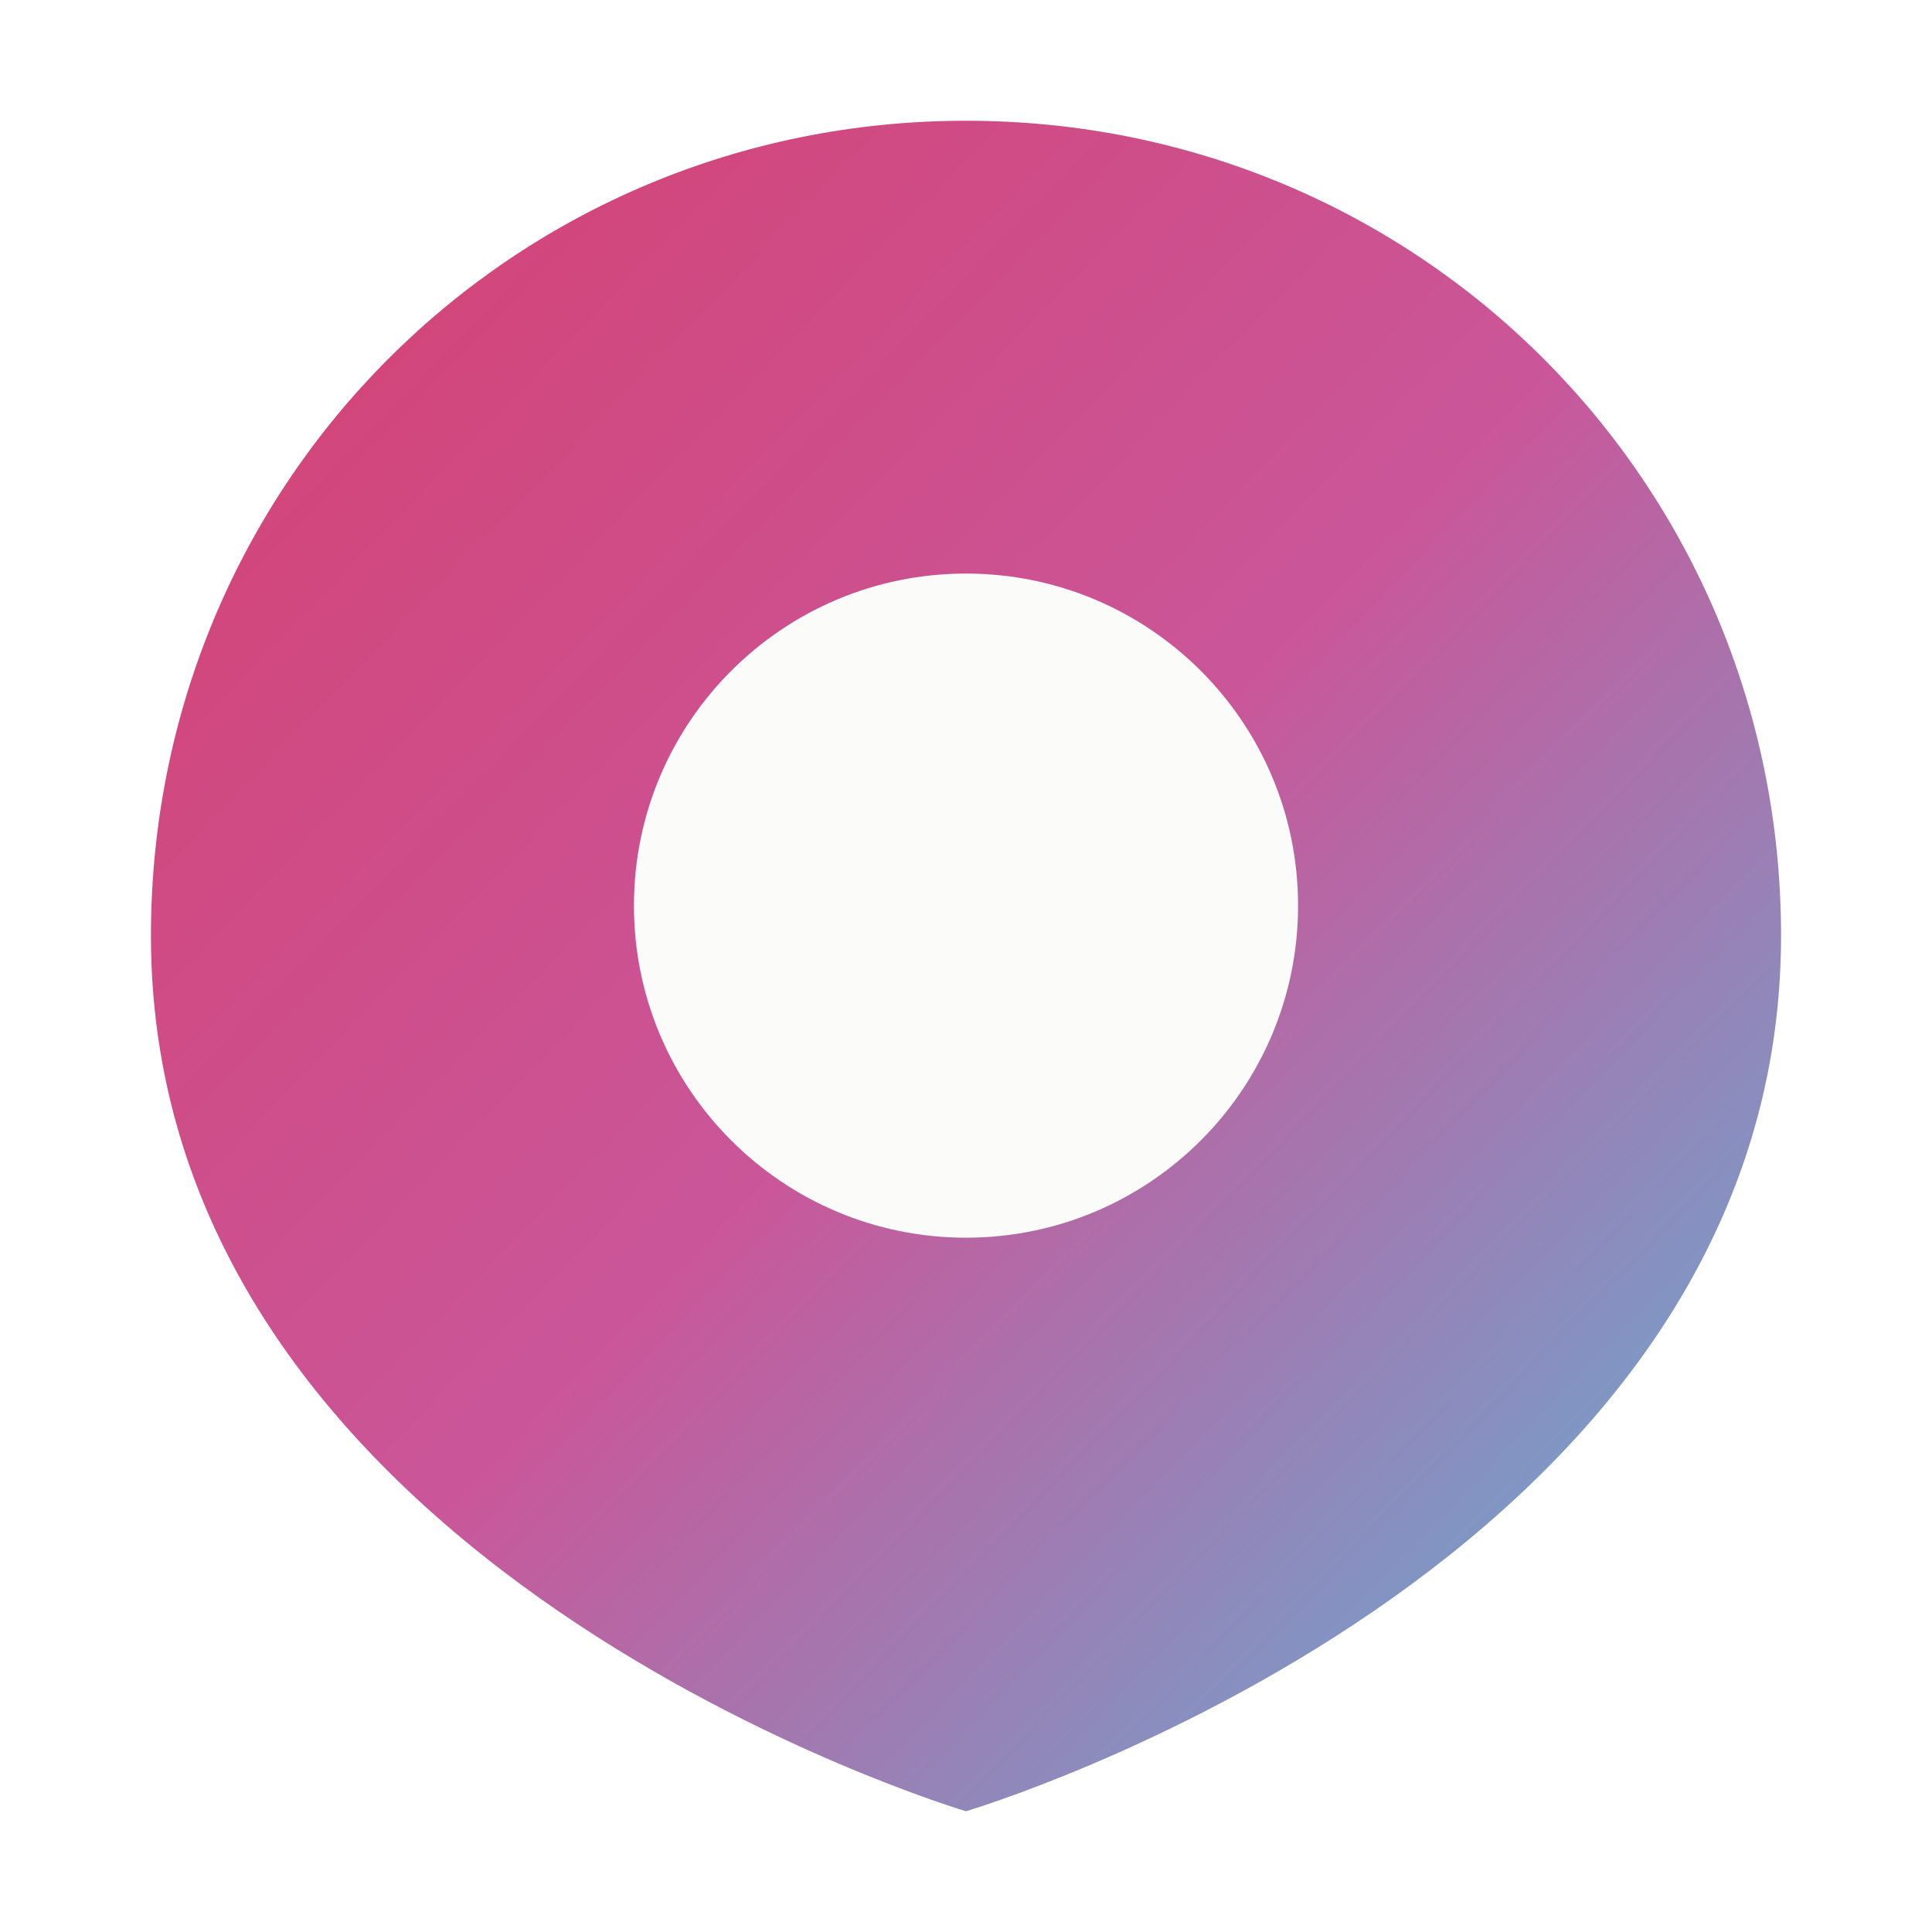
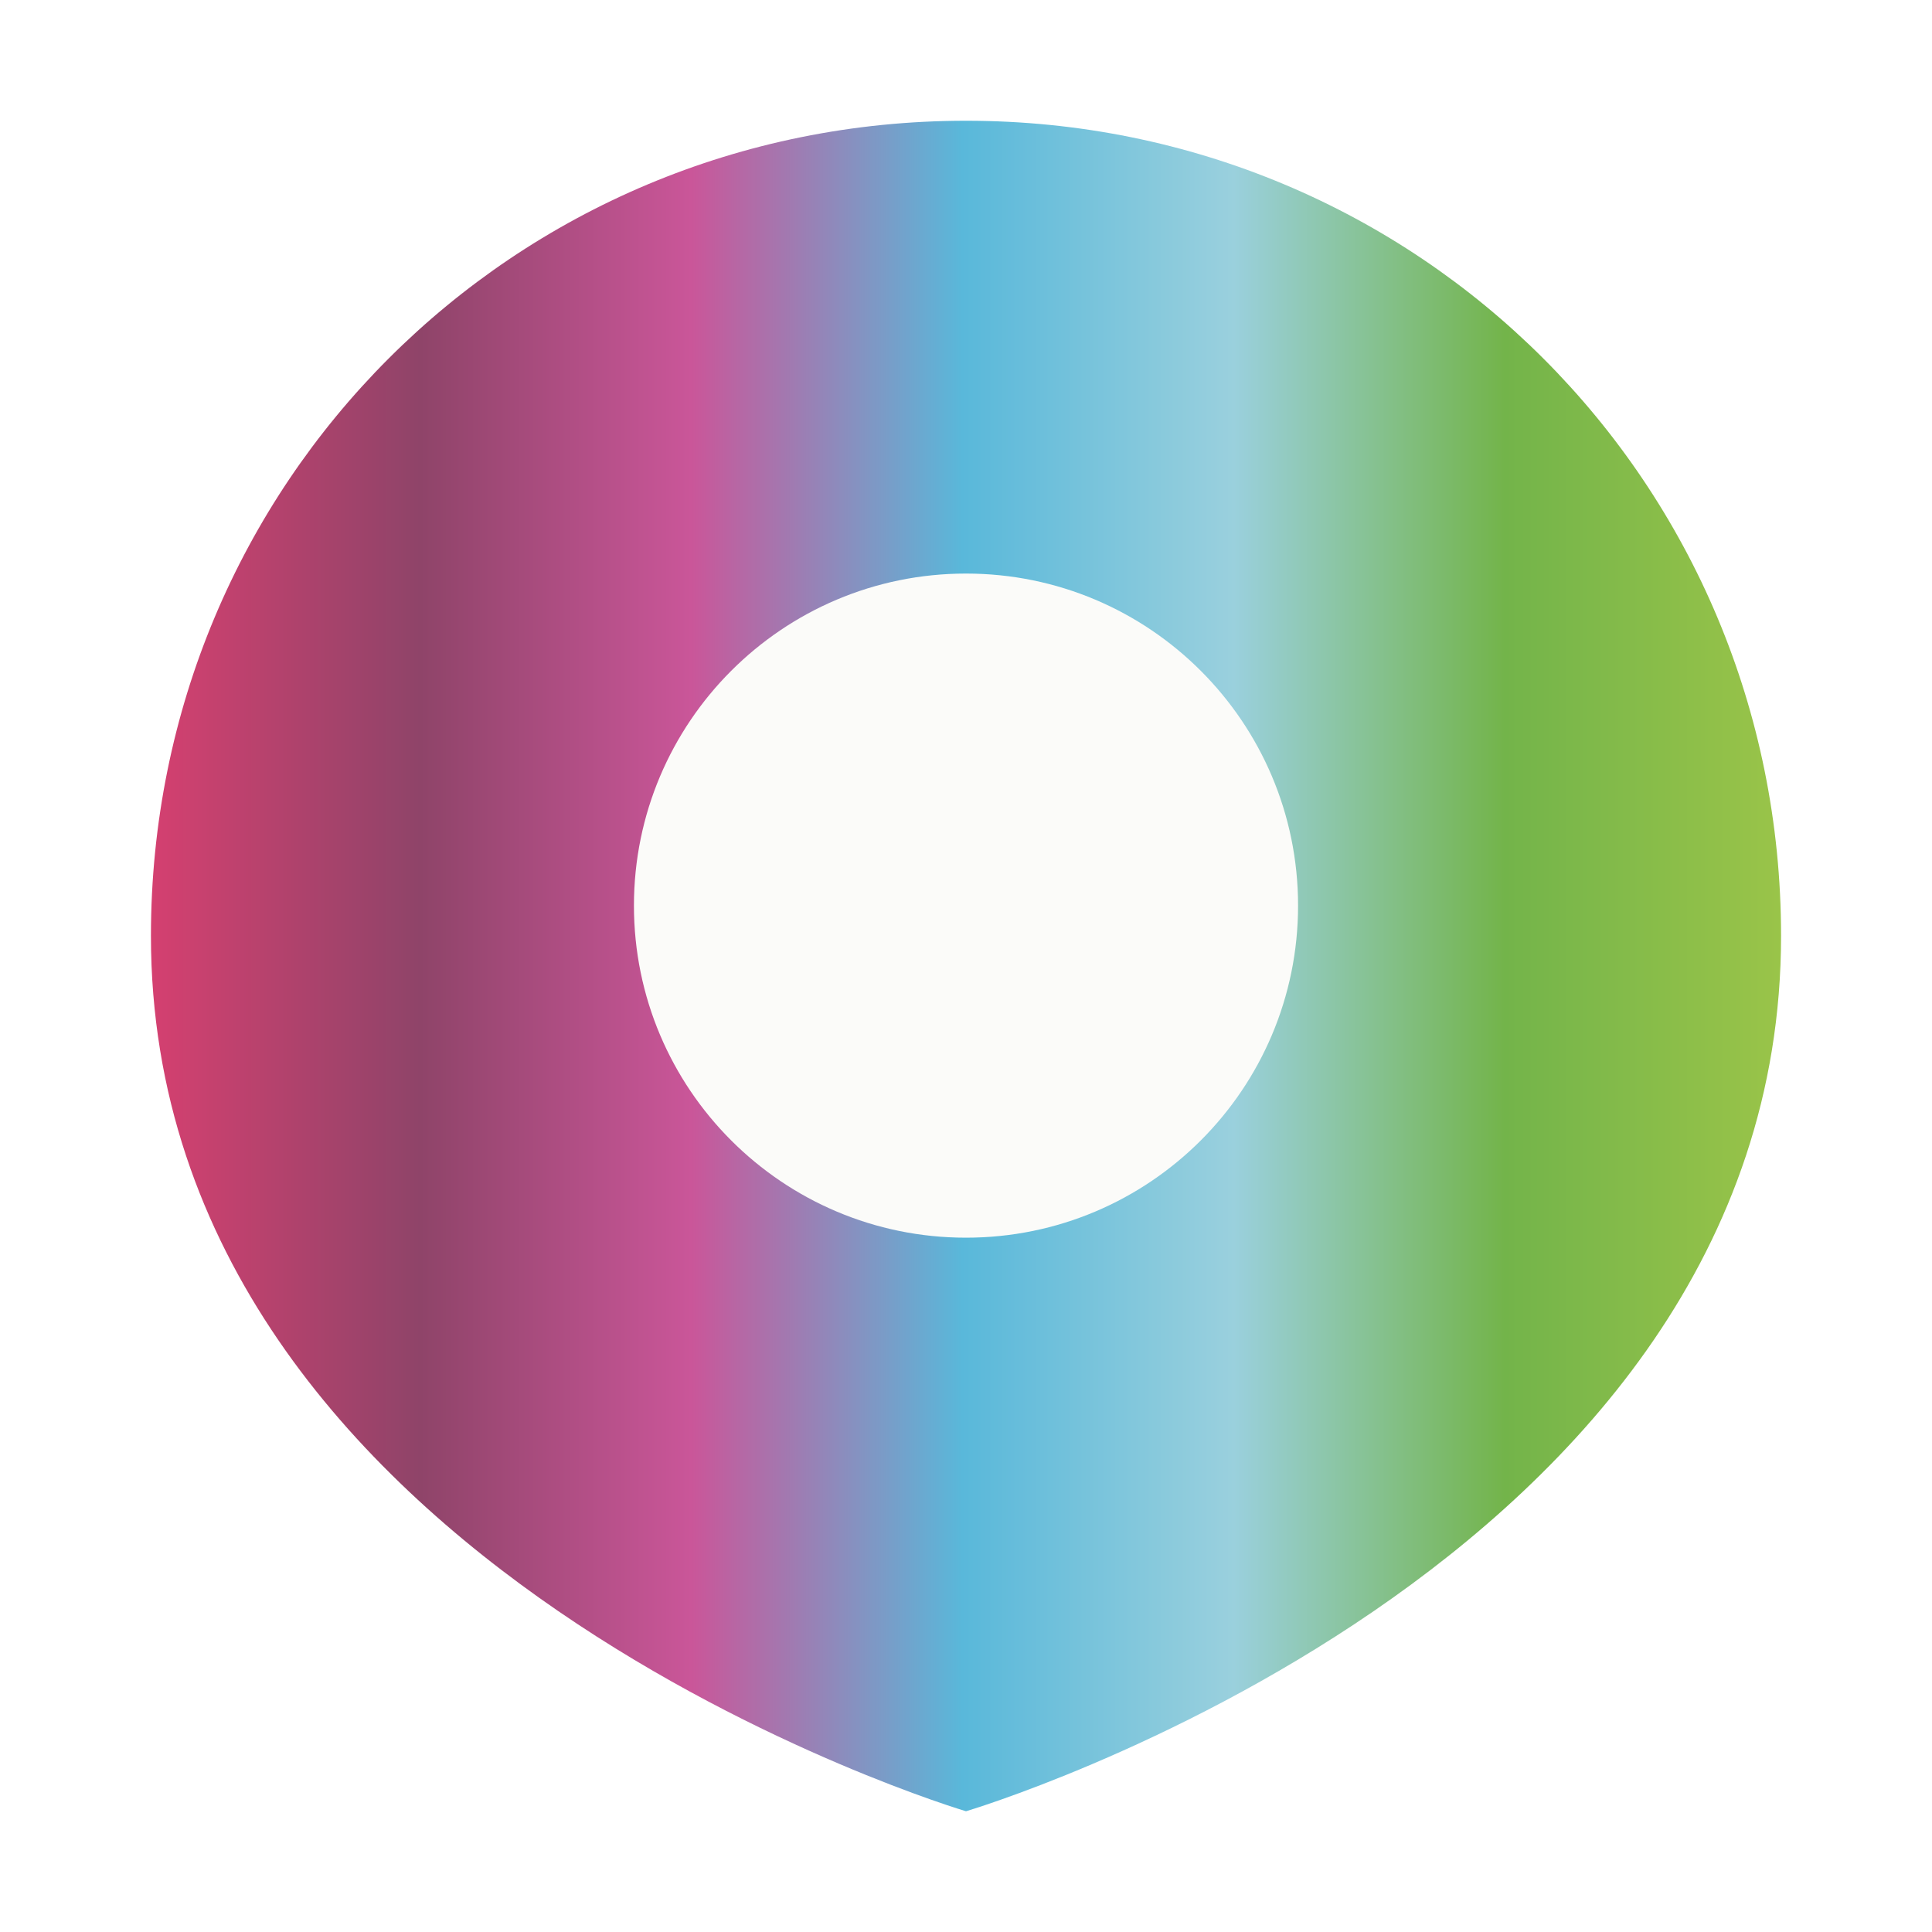
<svg xmlns="http://www.w3.org/2000/svg" width="64" height="64" viewBox="0 0 64 64" role="img" aria-label="Where's Alex">
  <defs>
-     <linearGradient id="pinGradient" x1="0%" y1="0%" x2="100%" y2="100%">
+     <linearGradient id="pinGradient" x1="0%" y1="0%" x2="100%" y2="0%">
      <stop offset="0%" stop-color="#D54070" />
-       <stop offset="50%" stop-color="#CA5699" />
-       <stop offset="100%" stop-color="#59B8DA" />
+       <stop offset="16.6%" stop-color="#8F4469" />
+       <stop offset="33.2%" stop-color="#CA5699" />
+       <stop offset="49.8%" stop-color="#59B8DA" />
+       <stop offset="66.4%" stop-color="#9AD0DD" />
+       <stop offset="83%" stop-color="#73B44A" />
+       <stop offset="100%" stop-color="#9AC449" />
    </linearGradient>
  </defs>
  <path d="M32 4 C17 4 5 16 5 31 C5 52 32 60 32 60 C32 60 59 52 59 31 C59 16 47 4 32 4 Z" fill="url(#pinGradient)" />
  <circle cx="32" cy="30" r="11" fill="#FBFBF9" />
</svg>
